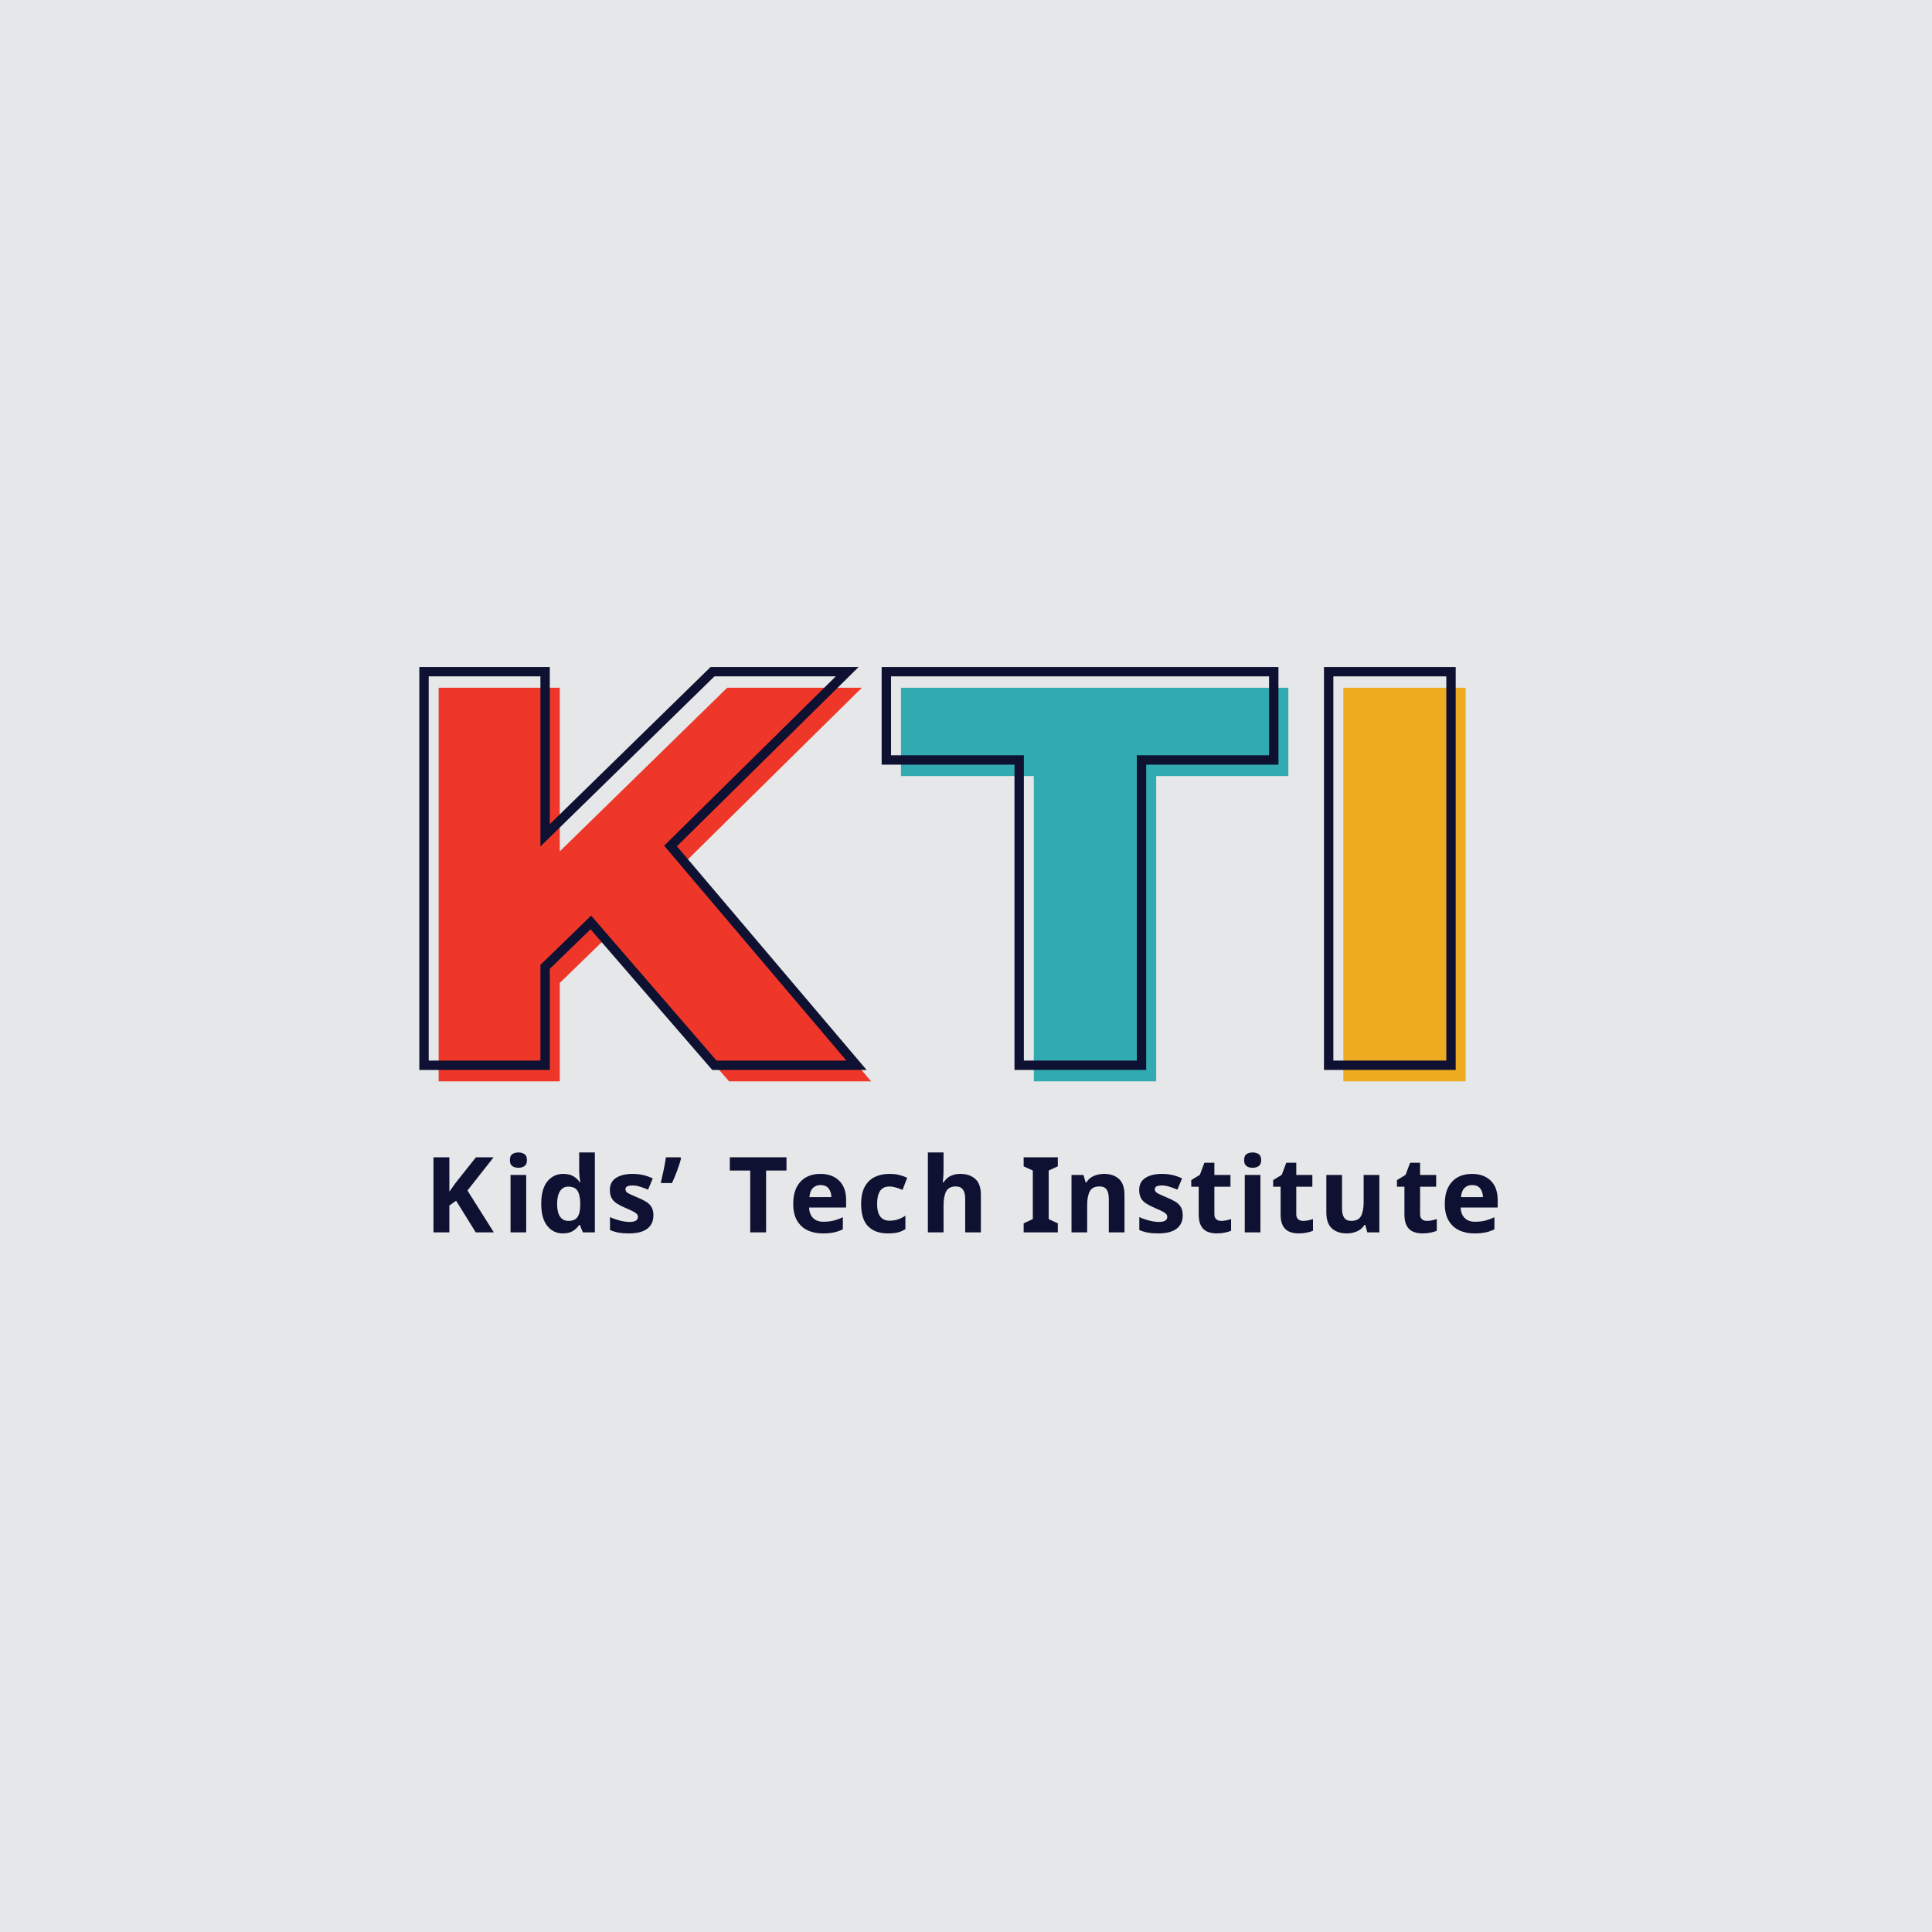
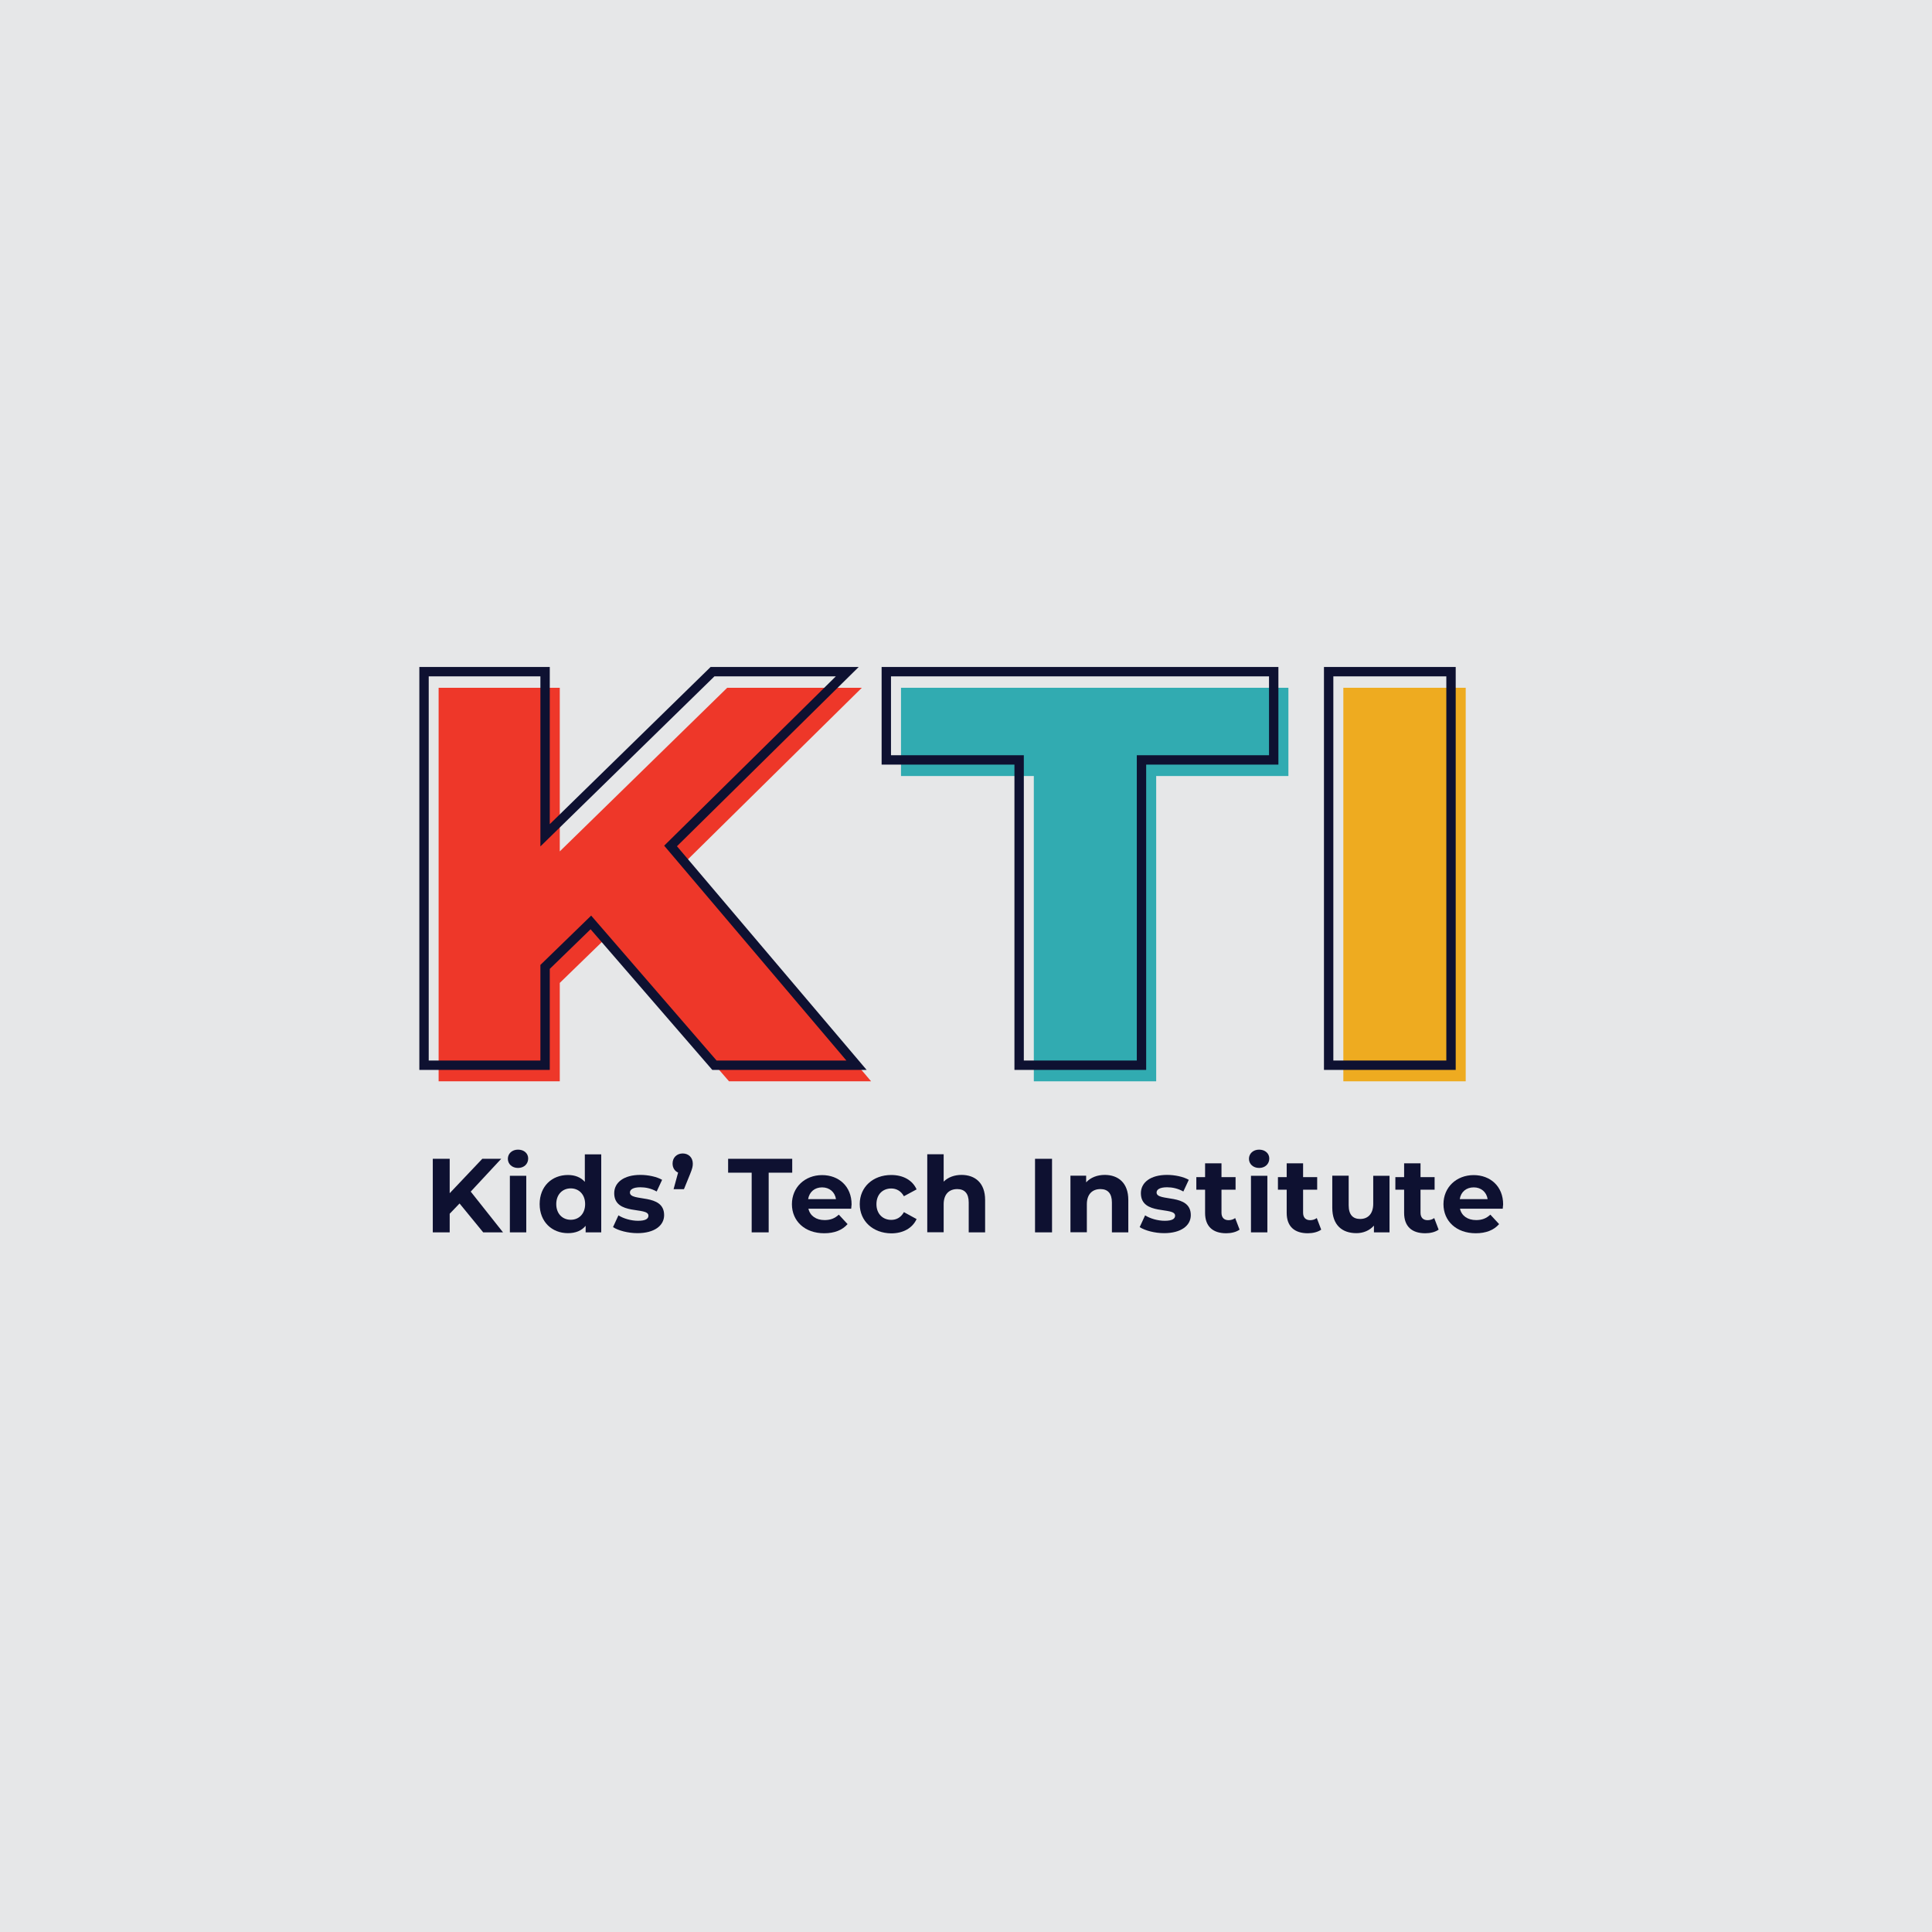
- <svg xmlns="http://www.w3.org/2000/svg" id="Layer_1" data-name="Layer 1" viewBox="0 0 1920 1920">
-   <defs>
-     <style>.cls-1{fill:#e6e7e8;}.cls-2{fill:#ee3729;}.cls-3{fill:none;stroke:#0e1131;stroke-miterlimit:10;stroke-width:9.32px;}.cls-4{fill:#31abb1;}.cls-5{fill:#eeab20;}.cls-6{font-size:104.48px;fill:#0e1131;font-family:Montserrat-Bold, Montserrat;font-weight:700;letter-spacing:0.01em;}.cls-7{letter-spacing:0.02em;}.cls-8{letter-spacing:-0.04em;}.cls-9{letter-spacing:0.01em;}.cls-10{letter-spacing:0em;}.cls-11{letter-spacing:0.01em;}</style>
-   </defs>
-   <rect class="cls-1" width="1920" height="1920" />
-   <polygon class="cls-2" points="601.71 932.7 556.28 976.84 556.28 1074.62 435.94 1074.62 435.94 683.49 556.28 683.49 556.28 846.09 722.66 683.49 856.5 683.49 680.91 856.71 865.71 1074.62 724.5 1074.62 601.71 932.7" />
-   <polygon class="cls-3" points="587.16 916.72 541.72 960.86 541.72 1058.64 421.38 1058.64 421.38 667.51 541.72 667.51 541.72 830.11 708.11 667.51 841.95 667.51 666.36 840.73 851.16 1058.64 709.95 1058.64 587.16 916.72" />
-   <path class="cls-4" d="M1027.39,771.22h-132V683.49h384.95v87.73H1149v303.4H1027.39Z" transform="translate(0)" />
-   <path class="cls-3" d="M1012.84,755.24h-132V667.51h385v87.73H1134.4v303.4H1012.84Z" transform="translate(0)" />
-   <path class="cls-5" d="M1335,683.49h121.56v391.13H1335Z" transform="translate(0)" />
-   <path class="cls-3" d="M1320.41,667.51H1442v391.13H1320.41Z" transform="translate(0)" />
-   <text class="cls-6" transform="translate(421.38 1224.7)">K<tspan class="cls-7" x="77.83" y="0">ids’ </tspan>
-     <tspan class="cls-8" x="301.82" y="0">T</tspan>
-     <tspan class="cls-7" x="362.21" y="0">e</tspan>
-     <tspan class="cls-9" x="429.7" y="0">c</tspan>
-     <tspan class="cls-7" x="492.59" y="0">h Institu</tspan>
-     <tspan class="cls-10" x="964.5" y="0">t</tspan>
-     <tspan class="cls-11" x="1009.74" y="0">e</tspan>
-   </text>
+ <svg xmlns="http://www.w3.org/2000/svg" version="1.1" id="Layer_1" x="0px" y="0px" viewBox="0 0 1920 1920" style="enable-background:new 0 0 1920 1920;" xml:space="preserve">
+   <style type="text/css">
+ 	.st0{fill:#E6E7E8;}
+ 	.st1{fill:#EE3729;}
+ 	.st2{fill:none;stroke:#0E1131;stroke-width:9.32;stroke-miterlimit:10;}
+ 	.st3{fill:#31ABB1;}
+ 	.st4{fill:#EEAB20;}
+ 	.st5{enable-background:new    ;}
+ 	.st6{fill:#0E1131;}
+ </style>
+   <rect class="st0" width="1920" height="1920" />
+   <polygon class="st1" points="601.7,932.7 556.3,976.8 556.3,1074.6 435.9,1074.6 435.9,683.5 556.3,683.5 556.3,846.1 722.7,683.5   856.5,683.5 680.9,856.7 865.7,1074.6 724.5,1074.6 " />
+   <polygon class="st2" points="587.2,916.7 541.7,960.9 541.7,1058.6 421.4,1058.6 421.4,667.5 541.7,667.5 541.7,830.1 708.1,667.5   842,667.5 666.4,840.7 851.2,1058.6 710,1058.6 " />
+   <path class="st3" d="M1027.4,771.2h-132v-87.7h385v87.7H1149v303.4h-121.6V771.2z" />
+   <path class="st2" d="M1012.8,755.2h-132v-87.7h385v87.7h-131.4v303.4h-121.6V755.2z" />
+   <path class="st4" d="M1335,683.5h121.6v391.1H1335V683.5z" />
+   <path class="st2" d="M1320.4,667.5H1442v391.1h-121.6V667.5z" />
+   <g class="st5">
+     <path class="st6" d="M456.7,1196l-9.8,10.2v18.5h-16.8v-73.1h16.8v34.2l32.4-34.2h18.8l-30.3,32.6l32.1,40.5h-19.7L456.7,1196z" />
+   </g>
+   <g class="st5">
+     <path class="st6" d="M504.7,1151.6c0-5.1,4.1-9.1,10.1-9.1c6.1,0,10.1,3.8,10.1,8.8c0,5.4-4.1,9.4-10.1,9.4   C508.8,1160.7,504.7,1156.7,504.7,1151.6z M506.7,1168.5H523v56.2h-16.3V1168.5z" />
+     <path class="st6" d="M597.5,1147.2v77.5H582v-6.5c-4.1,4.9-10,7.3-17.6,7.3c-15.9,0-28.1-11.3-28.1-28.9   c0-17.7,12.2-28.9,28.1-28.9c6.9,0,12.7,2.2,16.8,6.8v-27.3H597.5z M581.5,1196.6c0-9.7-6.3-15.6-14.3-15.6   c-8.1,0-14.4,5.9-14.4,15.6c0,9.7,6.3,15.6,14.4,15.6C575.3,1212.2,581.5,1206.3,581.5,1196.6z" />
+     <path class="st6" d="M609.2,1219.5l5.4-11.7c5,3.2,12.6,5.4,19.5,5.4c7.5,0,10.3-2,10.3-5.1c0-9.2-34,0.2-34-22.3   c0-10.7,9.6-18.2,26-18.2c7.7,0,16.3,1.8,21.6,4.9l-5.4,11.6c-5.5-3.1-11.1-4.2-16.2-4.2c-7.3,0-10.4,2.3-10.4,5.2   c0,9.6,34,0.3,34,22.5c0,10.4-9.7,17.9-26.5,17.9C624.1,1225.5,614.4,1222.9,609.2,1219.5z" />
+     <path class="st6" d="M688.5,1156.4c0,2.7-0.4,4.7-2.7,10.4l-6.1,15h-10.3l4.5-16.5c-3.3-1.5-5.5-4.6-5.5-9c0-6.1,4.4-10,10.1-10   C684.3,1146.3,688.5,1150.4,688.5,1156.4z" />
+   </g>
+   <g class="st5">
+     <path class="st6" d="M747,1165.4h-23.4v-13.8h63.7v13.8h-23.4v59.3H747V1165.4z" />
+   </g>
+   <g class="st5">
+     <path class="st6" d="M845.9,1201.2h-42.5c1.6,7,7.5,11.3,16.1,11.3c6,0,10.2-1.8,14.1-5.4l8.7,9.4c-5.2,6-13.1,9.1-23.2,9.1   c-19.4,0-32.1-12.2-32.1-28.9c0-16.8,12.9-28.9,30-28.9c16.5,0,29.3,11.1,29.3,29.1C846.2,1198.1,846,1199.8,845.9,1201.2z    M803.1,1191.7h27.7c-1.1-7.1-6.5-11.7-13.8-11.7C809.6,1180,804.3,1184.5,803.1,1191.7z" />
+   </g>
+   <g class="st5">
+     <path class="st6" d="M854.4,1196.6c0-16.9,13.1-28.9,31.3-28.9c11.8,0,21.1,5.1,25.2,14.3l-12.6,6.8c-3-5.3-7.5-7.7-12.6-7.7   c-8.3,0-14.7,5.7-14.7,15.6c0,9.8,6.5,15.6,14.7,15.6c5.1,0,9.6-2.3,12.6-7.7l12.6,6.9c-4.1,9-13.4,14.2-25.2,14.2   C867.5,1225.5,854.4,1213.5,854.4,1196.6z" />
+   </g>
+   <g class="st5">
+     <path class="st6" d="M979,1192.5v32.2h-16.3V1195c0-9.1-4.2-13.3-11.4-13.3c-7.8,0-13.5,4.8-13.5,15.1v27.8h-16.3v-77.5h16.3v27.2   c4.4-4.4,10.7-6.7,17.9-6.7C968.9,1167.7,979,1175.4,979,1192.5z" />
+     <path class="st6" d="M1028.6,1151.6h16.9v73.1h-16.9V1151.6z" />
+     <path class="st6" d="M1121.3,1192.5v32.2H1105V1195c0-9.1-4.2-13.3-11.4-13.3c-7.8,0-13.5,4.8-13.5,15.1v27.8h-16.3v-56.2h15.6v6.6   c4.4-4.8,11-7.4,18.6-7.4C1111.2,1167.7,1121.3,1175.4,1121.3,1192.5z" />
+     <path class="st6" d="M1132.6,1219.5l5.4-11.7c5,3.2,12.6,5.4,19.5,5.4c7.5,0,10.3-2,10.3-5.1c0-9.2-34,0.2-34-22.3   c0-10.7,9.6-18.2,26-18.2c7.7,0,16.3,1.8,21.6,4.9l-5.4,11.6c-5.5-3.1-11.1-4.2-16.2-4.2c-7.3,0-10.4,2.3-10.4,5.2   c0,9.6,34,0.3,34,22.5c0,10.4-9.7,17.9-26.5,17.9C1147.5,1225.5,1137.9,1222.9,1132.6,1219.5z" />
+     <path class="st6" d="M1231.9,1222c-3.3,2.4-8.3,3.6-13.3,3.6c-13.3,0-21-6.8-21-20.2v-23.1h-8.7v-12.5h8.7v-13.7h16.3v13.7h14v12.5   h-14v22.9c0,4.8,2.6,7.4,7,7.4c2.4,0,4.8-0.7,6.6-2.1L1231.9,1222z" />
+     <path class="st6" d="M1241.2,1151.6c0-5.1,4.1-9.1,10.1-9.1s10.1,3.8,10.1,8.8c0,5.4-4.1,9.4-10.1,9.4S1241.2,1156.7,1241.2,1151.6   z M1243.2,1168.5h16.3v56.2h-16.3V1168.5z" />
+     <path class="st6" d="M1313,1222c-3.3,2.4-8.3,3.6-13.3,3.6c-13.3,0-21-6.8-21-20.2v-23.1h-8.7v-12.5h8.7v-13.7h16.3v13.7h14v12.5   h-14v22.9c0,4.8,2.6,7.4,7,7.4c2.4,0,4.8-0.7,6.6-2.1L1313,1222z" />
+     <path class="st6" d="M1380.9,1168.5v56.2h-15.5v-6.7c-4.3,4.9-10.6,7.5-17.4,7.5c-14.1,0-24-7.9-24-25.3v-31.8h16.3v29.4   c0,9.4,4.2,13.6,11.4,13.6c7.5,0,13-4.8,13-15.1v-27.8H1380.9z" />
+   </g>
+   <g class="st5">
+     <path class="st6" d="M1429.7,1222c-3.3,2.4-8.3,3.6-13.3,3.6c-13.3,0-21-6.8-21-20.2v-23.1h-8.7v-12.5h8.7v-13.7h16.3v13.7h14v12.5   h-14v22.9c0,4.8,2.6,7.4,7,7.4c2.4,0,4.8-0.7,6.6-2.1L1429.7,1222z" />
+   </g>
+   <g class="st5">
+     <path class="st6" d="M1493.4,1201.2h-42.5c1.6,7,7.5,11.3,16.1,11.3c6,0,10.2-1.8,14.1-5.4l8.7,9.4c-5.2,6-13.1,9.1-23.2,9.1   c-19.4,0-32.1-12.2-32.1-28.9c0-16.8,12.9-28.9,30-28.9c16.5,0,29.3,11.1,29.3,29.1C1493.7,1198.1,1493.5,1199.8,1493.4,1201.2z    M1450.7,1191.7h27.7c-1.1-7.1-6.5-11.7-13.8-11.7C1457.1,1180,1451.8,1184.5,1450.7,1191.7z" />
+   </g>
</svg>
